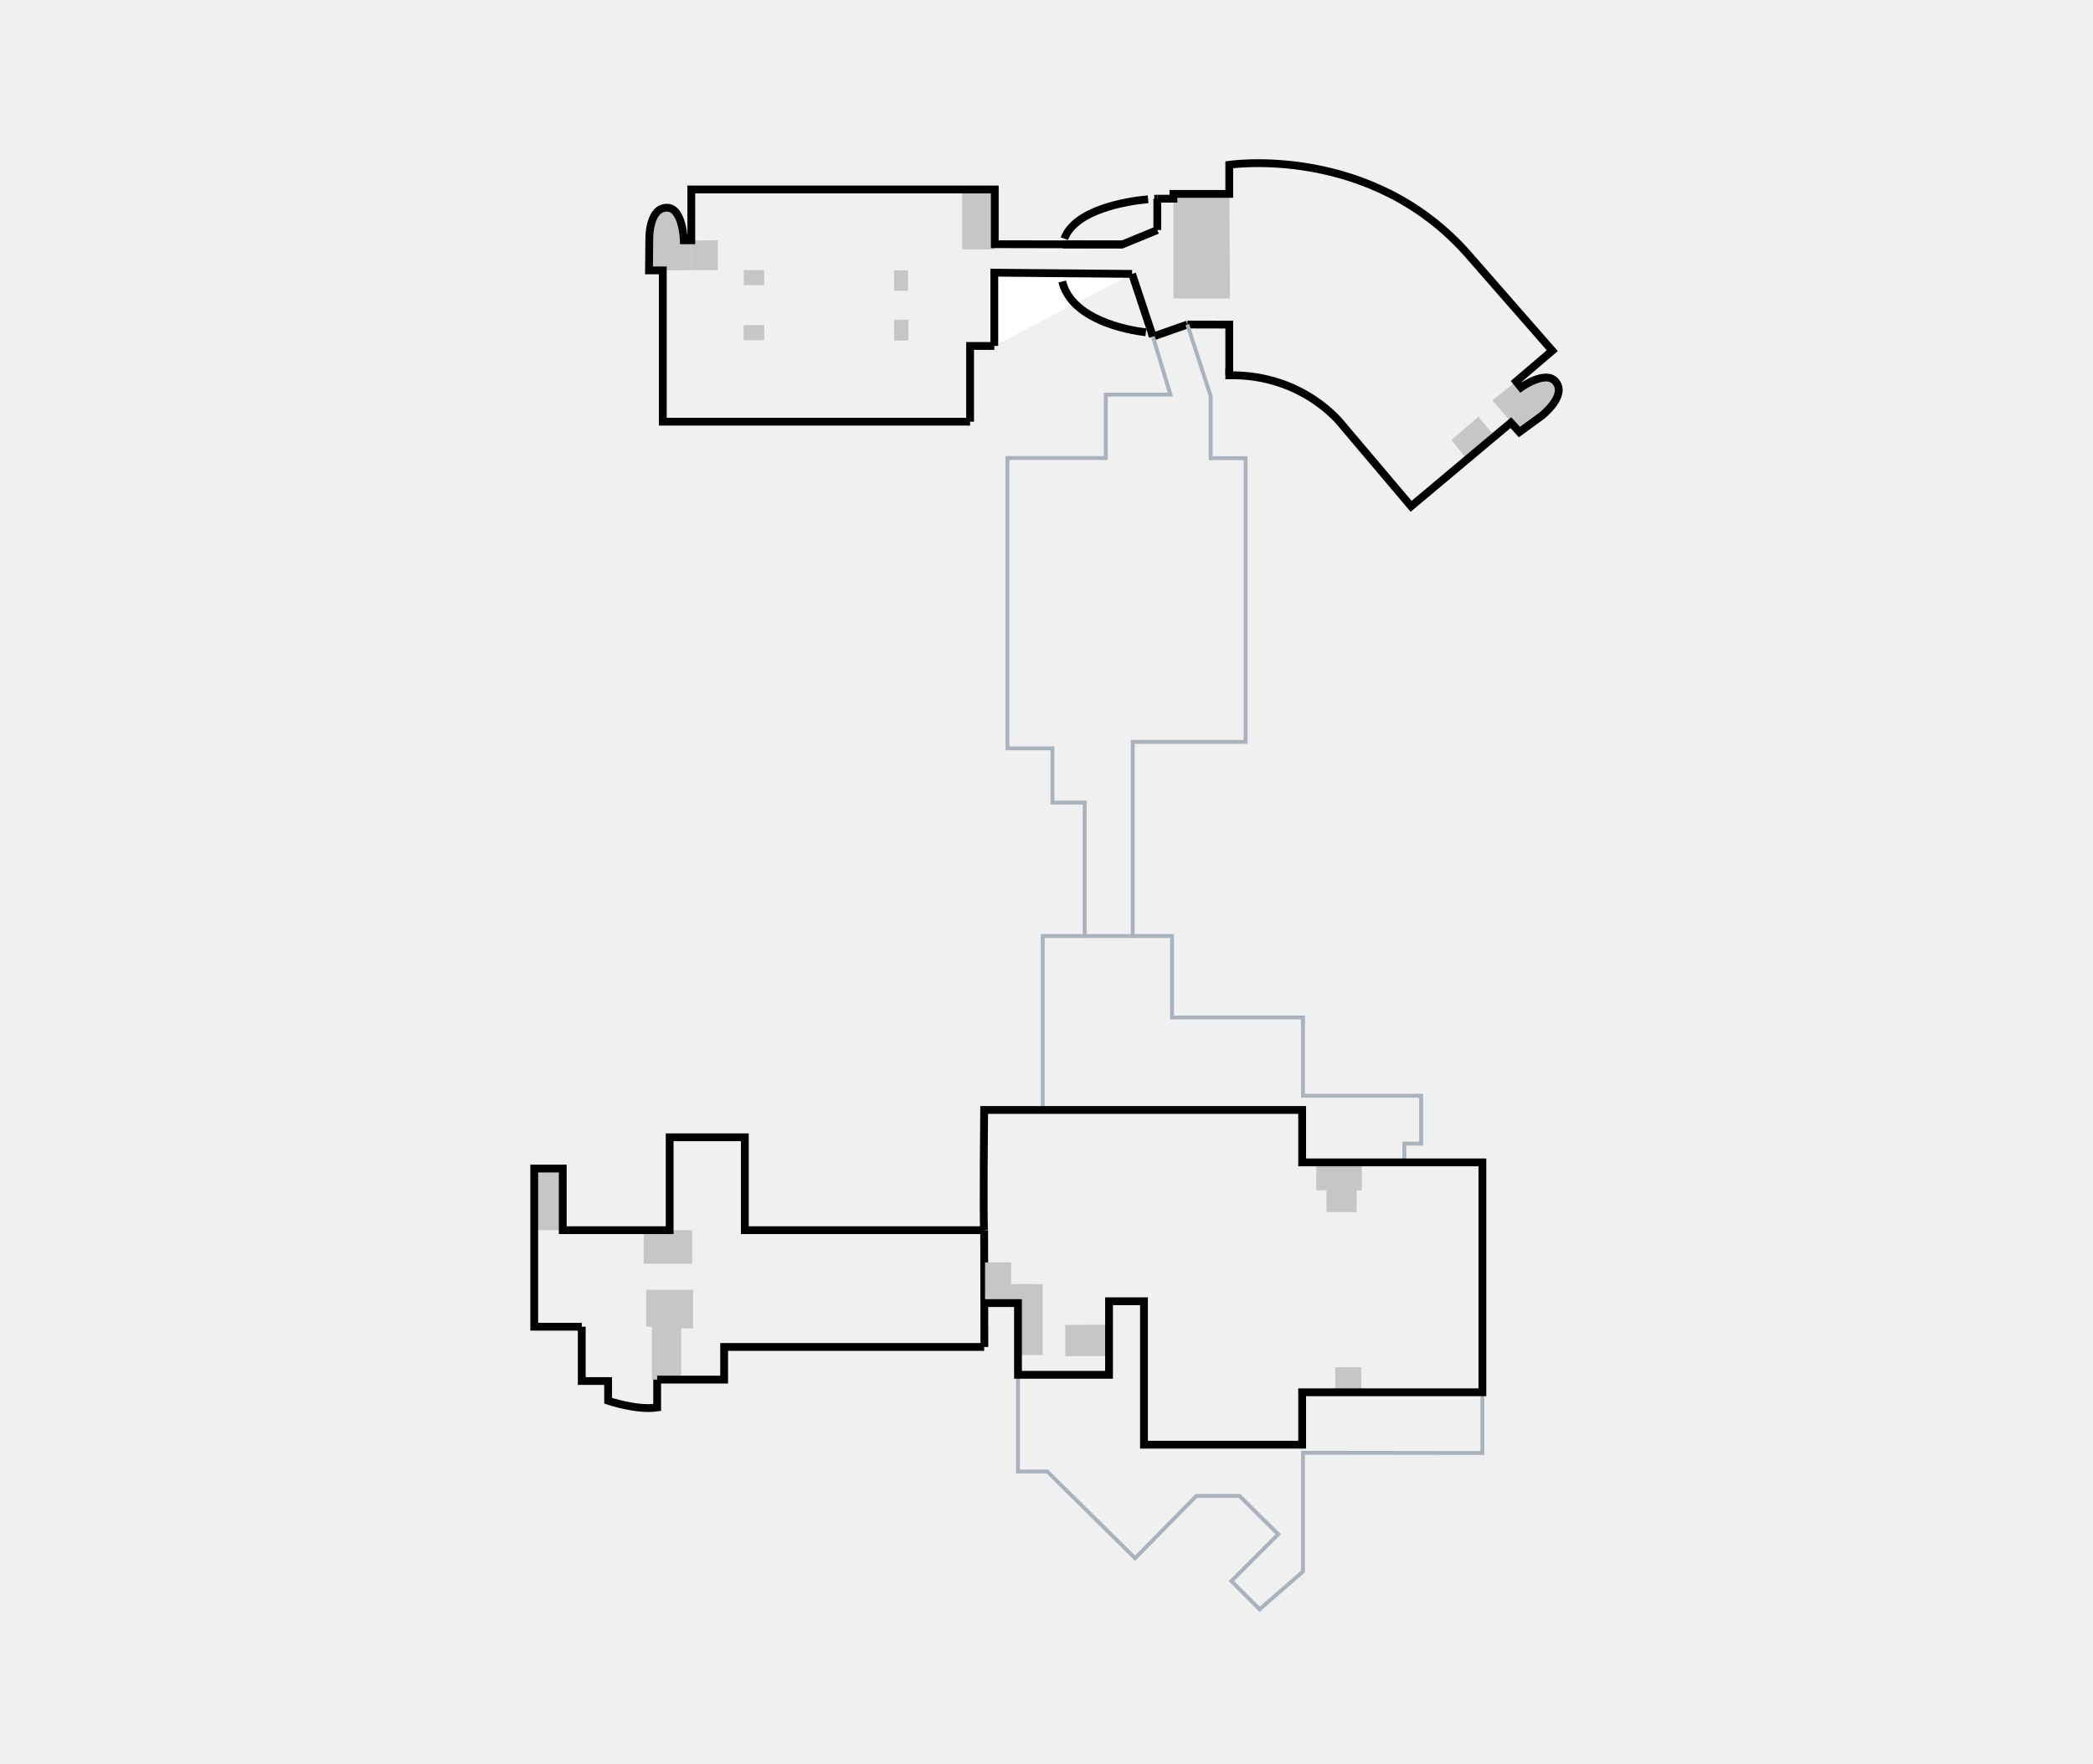
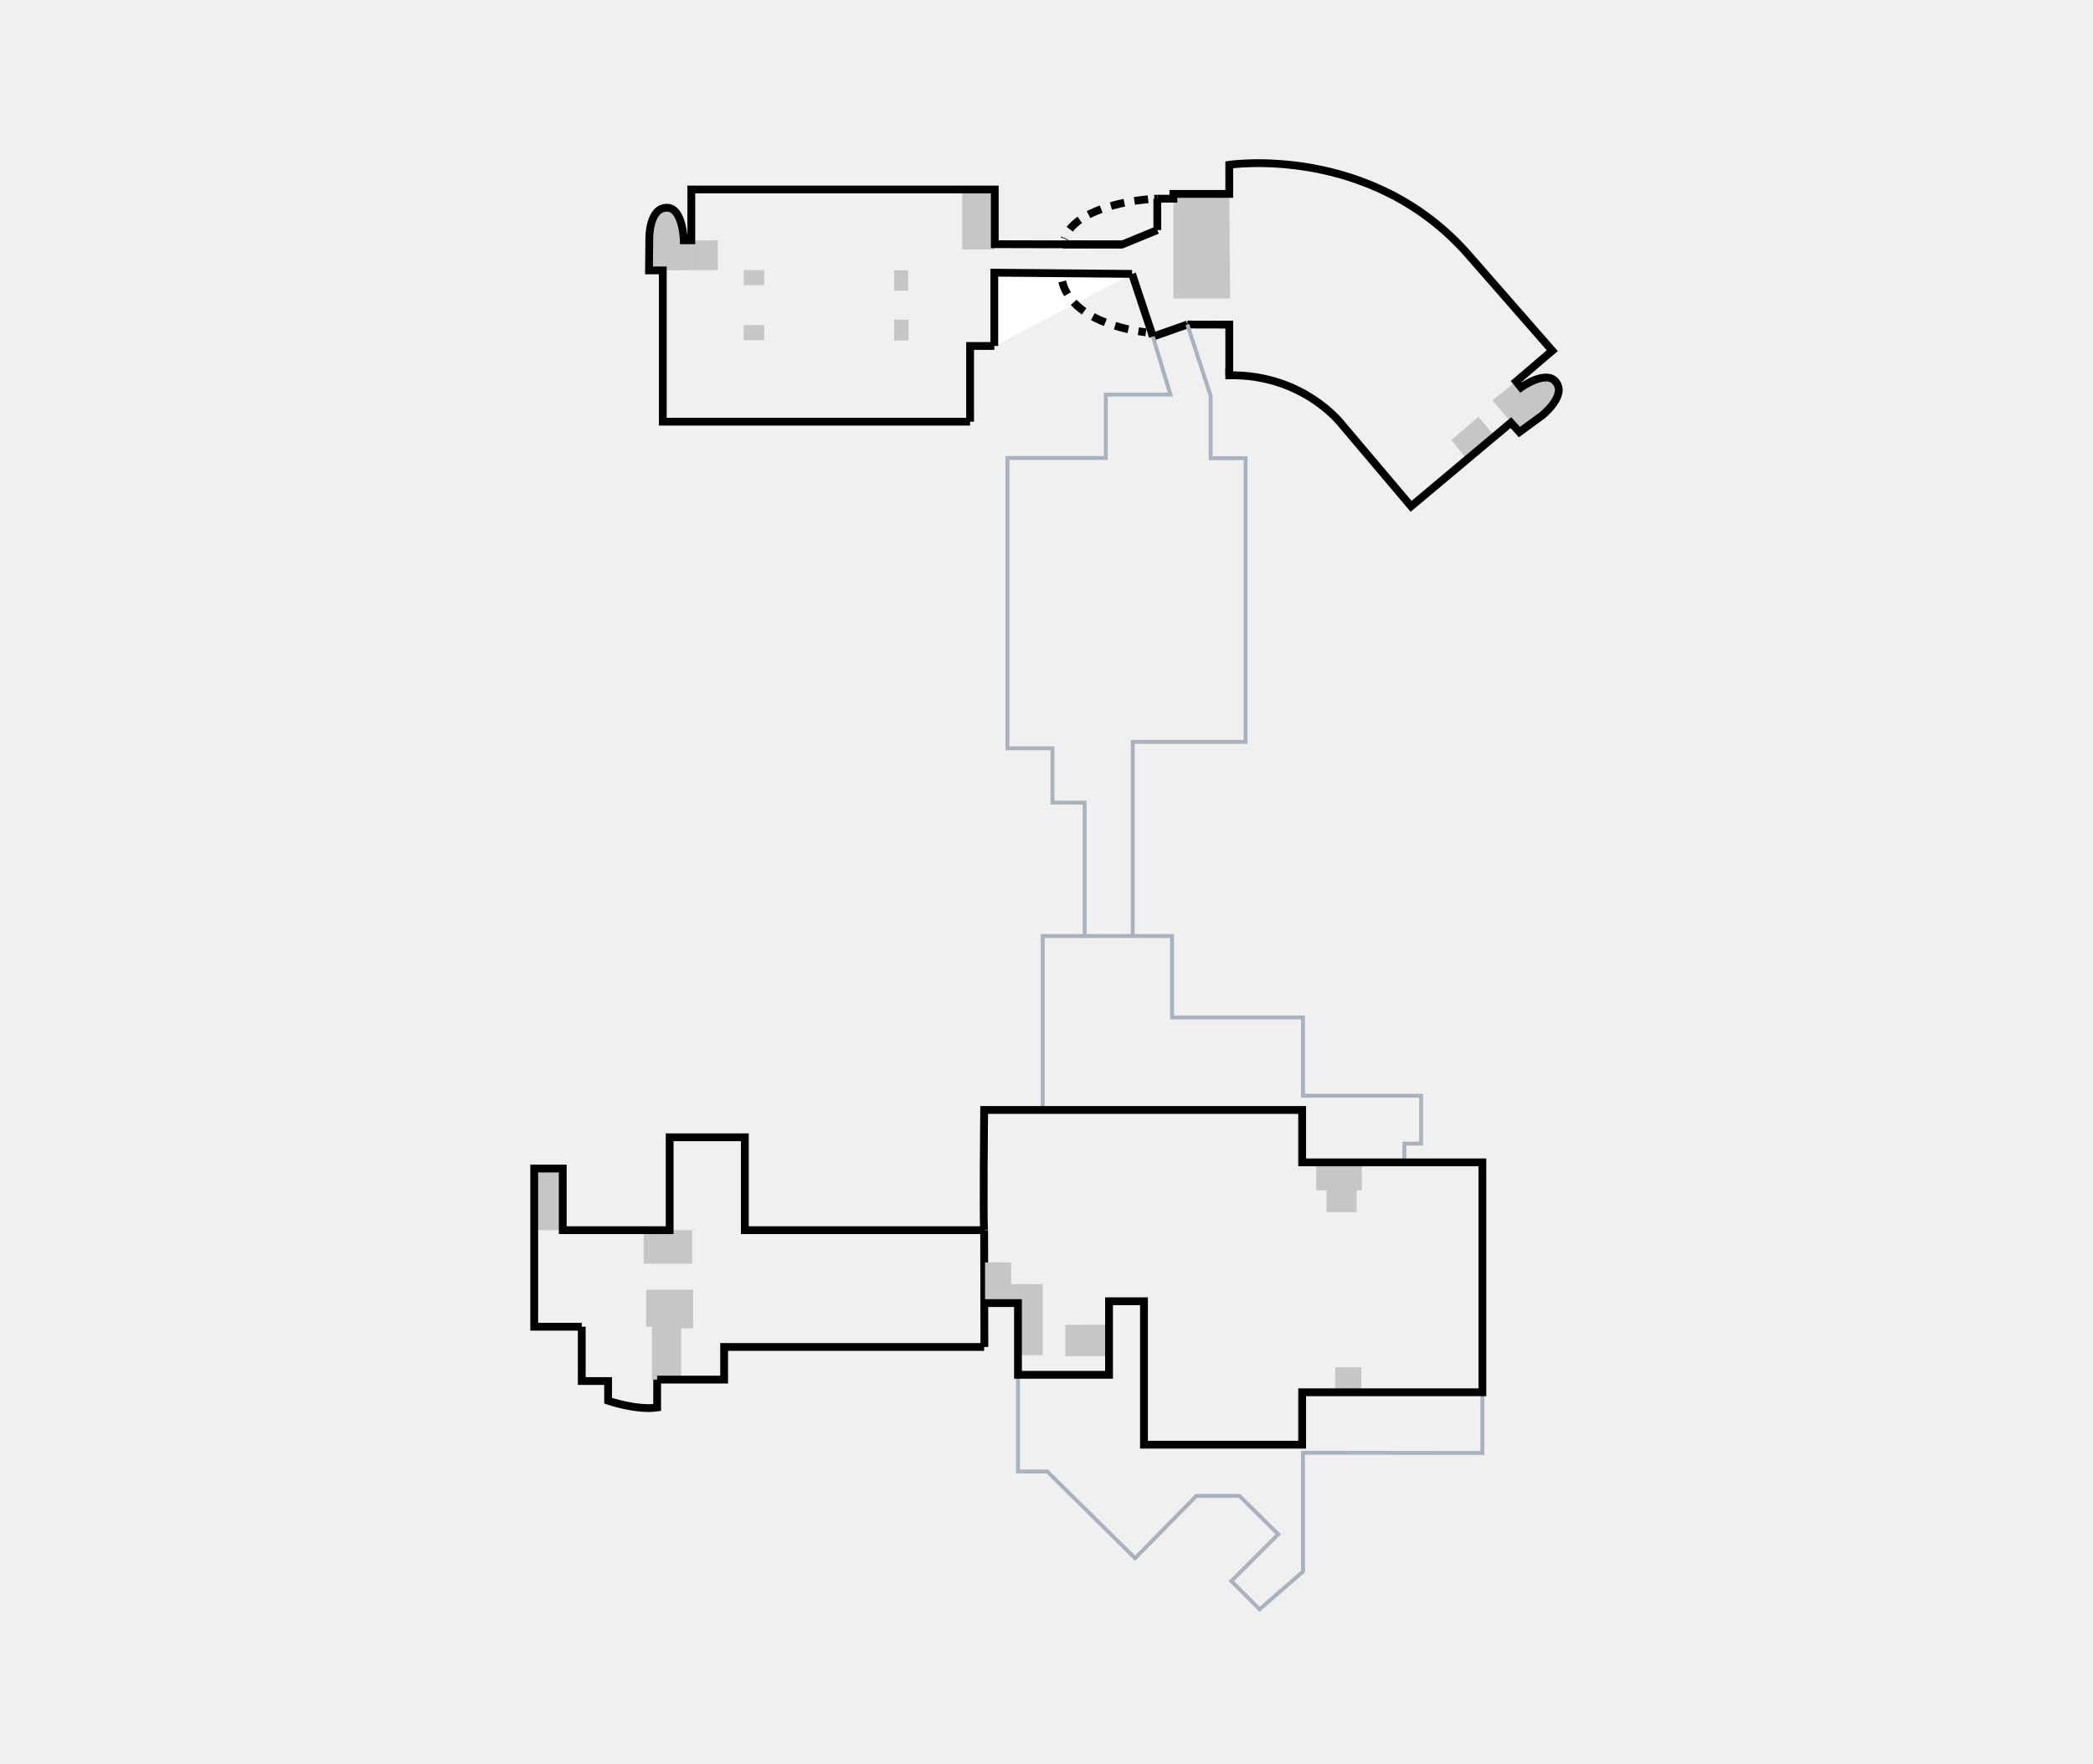
<svg xmlns="http://www.w3.org/2000/svg" viewBox="0 0 6973.28 5874.38">
  <defs>
    <style>
    .cls-1 { stroke: #000; stroke-miterlimit: 10; stroke-width: 26px; fill: none; }
    .cls-2 { stroke: #000; stroke-miterlimit: 10; stroke-width: 26px; fill: none; }
    .cls-3 { stroke: #000; stroke-miterlimit: 10; stroke-width: 26px; fill: none; }
    .cls-4 { stroke: #000; stroke-miterlimit: 10; stroke-width: 26px; fill: #fff; }
    .cls-5 { stroke: #000; stroke-miterlimit: 10; stroke-width: 26px; fill: none; }
    .cls-6 { fill: #c6c6c6; }
+     /* The two curved connector arcs are dashed in the supplied drawing. */
+     .cls-2, .cls-3 { stroke-dasharray: 46 34; stroke-linecap: butt; }
    #LEVEL_4_DASH, #LEVEL_4_DASH * { stroke: #aab2bd !important; stroke-width: 13px !important; stroke-dasharray: 46 34 !important; stroke-linecap: butt !important; }
  </style>
  </defs>
  <g id="OCC_L2-L4" data-name="OCC L2-L4">
    <g id="Layer_3" data-name="Layer 3">
      <polygon class="cls-6" points="2391.31 800.53 2391.31 900.1 2303.23 900.1 2303.23 801.3 2391.31 800.53" />
      <rect class="cls-6" x="3205.53" y="631.25" width="107.23" height="199.91" />
      <path class="cls-6" d="m2477.7,900.1h68.43v49.96s-69.45,0-68.43,0,0-49.96,0-49.96Z" />
      <rect class="cls-6" x="2477.69" y="1083.17" width="68.44" height="50.04" />
      <rect class="cls-6" x="2978.8" y="1065.13" width="48" height="69.45" />
      <rect class="cls-6" x="2978.8" y="900.87" width="46.72" height="67.66" />
      <path class="cls-6" d="m2303.23,801.3h-25.02s-4.09-106.72-56.17-109.28-59.74,94.72-59.74,94.72v114.13l140.94-.77v-98.81h-.01Z" />
    </g>
    <g id="Layer_2" data-name="Layer 2">
      <path class="cls-1" d="m3738.99,814.45l-424.7-.9v-182.3h-1011.06v169.28h-25.02s-2.91-108.47-56.17-108.51c-59.74-.05-58.72,101.11-58.72,101.11l-1.02,107.74h45.96v504h1023.83" />
      <polyline class="cls-4" points="3312.76 1152.62 3312.76 908.53 3771.73 912.49" />
      <polyline class="cls-1" points="3312.76 1152.62 3232.08 1152.62 3232.08 1404.87" />
    </g>
  </g>
  <g id="MOB_L4" data-name="MOB L4">
    <g id="Layer_3-2" data-name="Layer 3">
      <polygon class="cls-6" points="3909.46 645.95 3909.46 994.46 4018.99 994.46 4018.99 740.16 4094.31 740.16 4095.59 645.95 3909.46 645.95" />
      <path class="cls-6" d="m4979.35,1453.81c.45-.38-53.73-65.39-53.73-65.39l-89.87,77.62,51.88,64.7,91.72-76.93h0Z" />
      <path class="cls-6" d="m5051.5,1270.97l16.09,19.91s72-61.27,116.17-18.38-43.86,109.97-43.86,109.97l-77.67,57.01-90.09-105.61,79.37-62.9h0Z" />
      <polyline class="cls-6" points="4018.99 994.46 4095.59 994.46 4098.22 994.46 4095.59 645.95 3998.15 720.75 4018.22 987.57" />
    </g>
    <g id="Layer_2-2" data-name="Layer 2">
      <line class="cls-1" x1="4095.59" y1="1228.08" x2="4095.59" y2="1250.28" />
      <line class="cls-1" x1="3841.14" y1="1121.53" x2="3771.73" y2="912.5" />
      <polyline class="cls-1" points="3541.03 814.46 3738.99 814.46 3855.84 766.46" />
      <line class="cls-1" x1="3855.84" y1="662.04" x2="3855.84" y2="766.46" />
      <path class="cls-1" d="m3955.97,1081.17l139.61.35v168.77c248.17-3.83,374.55,163.15,374.55,163.15l231.32,273.45,332.43-278.81,28.34,31.4,73.53-53.62s87.57-67.91,46.72-114.89c-33.7-38.75-114.89,19.91-114.89,19.91l-16.09-19.91,120.26-102.64-277.28-317.11c-325.28-373.79-798.89-302.18-798.89-302.18v96.9h-186.13v16.09h-53.62" />
      <line class="cls-1" x1="3955.97" y1="1081.17" x2="3841.14" y2="1121.53" />
    </g>
    <g>
      <path class="cls-1" d="m3855.84,662.03c-2.45,0-5.82.09-9.99.29" />
      <path class="cls-2" d="m3825.1,663.82c-74.55,6.77-243.93,35.57-278.98,131.43" />
      <path class="cls-1" d="m3543.04,805.19c-.82,3.19-1.49,6.46-2.02,9.79" />
    </g>
    <g>
      <path class="cls-1" d="m3534.64,908.53c.19,3.38.48,6.7.86,9.96" />
      <path class="cls-3" d="m3539.02,937.91c31.77,128.1,217.27,161.72,278.7,169.39" />
      <path class="cls-1" d="m3827.51,1108.43c6.38.67,9.95.91,9.95.91" />
    </g>
  </g>
  <g id="LEVEL_4_DASH" data-name="LEVEL 4 DASH">
    <polyline class="cls-5" points="3841.14 1121.53 3899.5 1314.62 3684.27 1314.62 3684.27 1526.02 3356.44 1526.02 3356.44 2493.18 3506.56 2493.18 3506.56 2673.95 3613.8 2673.95 3613.8 3118.52 3773.9 3118.52 3773.9 2471.74 4149.97 2471.74 4149.97 1526.55 4033.54 1526.55 4033.54 1319.22 3955.97 1081.17" />
    <polyline class="cls-5" points="3613.8 3118.52 3474.08 3118.52 3474.08 3698.04" />
    <polyline class="cls-5" points="3773.9 3118.52 3904.95 3118.52 3904.95 3389.95 4341.14 3389.95 4341.14 3650.61 4734.78 3650.61 4734.78 3810.18 4678.93 3810.18 4678.93 3872.68" />
    <polyline class="cls-5" points="3391.66 4580.43 3391.66 4902.45 3489.15 4902.45 3781.72 5191.48 3985.64 4984.02 4129.66 4984.02 4258.71 5111.69 4102.67 5267.72 4196.66 5361.7 4341.16 5235.81 4341.16 4840.11 4938.89 4840.85 4938.89 4638.64" />
  </g>
  <g id="WEST_WING_L2" data-name="WEST WING L2">
    <g id="Layer_3-3" data-name="Layer 3">
      <polygon class="cls-6" points="2269.39 4596.38 2269.39 4425.57 2309.22 4425.57 2309.22 4296.89 2152.96 4296.89 2152.96 4420.21 2172.11 4420.21 2172.11 4596.38 2269.39 4596.38" />
      <rect class="cls-6" x="2144.54" y="4098.51" width="161.62" height="111.83" />
      <rect class="cls-6" x="1779.94" y="3893.23" width="94.98" height="205.28" />
    </g>
    <g id="Layer_2-3" data-name="Layer 2">
      <polyline class="cls-1" points="1938.24 4420.21 1779.94 4420.21 1779.94 3893.23 1874.92 3893.23 1874.92 4098.51 2144.54 4098.51 2231.09 4098.51 2231.09 3789.06 2481.56 3789.06 2481.56 4098.51 3279.26 4098.51" />
      <path class="cls-1" d="m3278.92,4487.62h-866.3v108.77h-223.15" />
      <line class="cls-1" x1="3278.92" y1="4098.51" x2="3279.69" y2="4487.62" />
      <path class="cls-1" d="m2189.47,4596.38v92.94c-67.4,10.21-163.4-22.47-163.4-22.47v-65.7h-87.83v-180.94" />
    </g>
  </g>
  <g id="EAST_WING_LEVEL_4" data-name="EAST WING LEVEL 4">
    <g id="Layer_3-4" data-name="Layer 3">
      <rect class="cls-6" x="3394.26" y="4278.3" width="79.8" height="236.42" />
      <rect class="cls-6" x="4385.45" y="3873.52" width="151.61" height="92.21" />
      <rect class="cls-6" x="4419.45" y="3956.86" width="100.47" height="81.57" />
      <path class="cls-6" d="m3549.16,4518.26v-104.33s143.03-1.18,143.03,0v104.33h-143.03Z" />
      <rect class="cls-6" x="4448.41" y="4555.23" width="87.18" height="83.04" />
      <path class="cls-6" d="m3281.9,4345.02v-138.72s86.88-1.58,86.88,0v138.72h-86.88Z" />
      <path class="cls-6" d="m3343.72,4343.91v-65.28s86.88-.75,86.88,0v65.28h-86.88Z" />
    </g>
    <path class="cls-1" d="m3278.92,4098.51c-3.68-23.61,0-400.46,0-400.46h1059.47v174.64h600.51v765.96h-600.51v174.64h-526.98v-477.96h-116.43v245.11h-303.32v-238.98h-111.97" />
  </g>
</svg>
